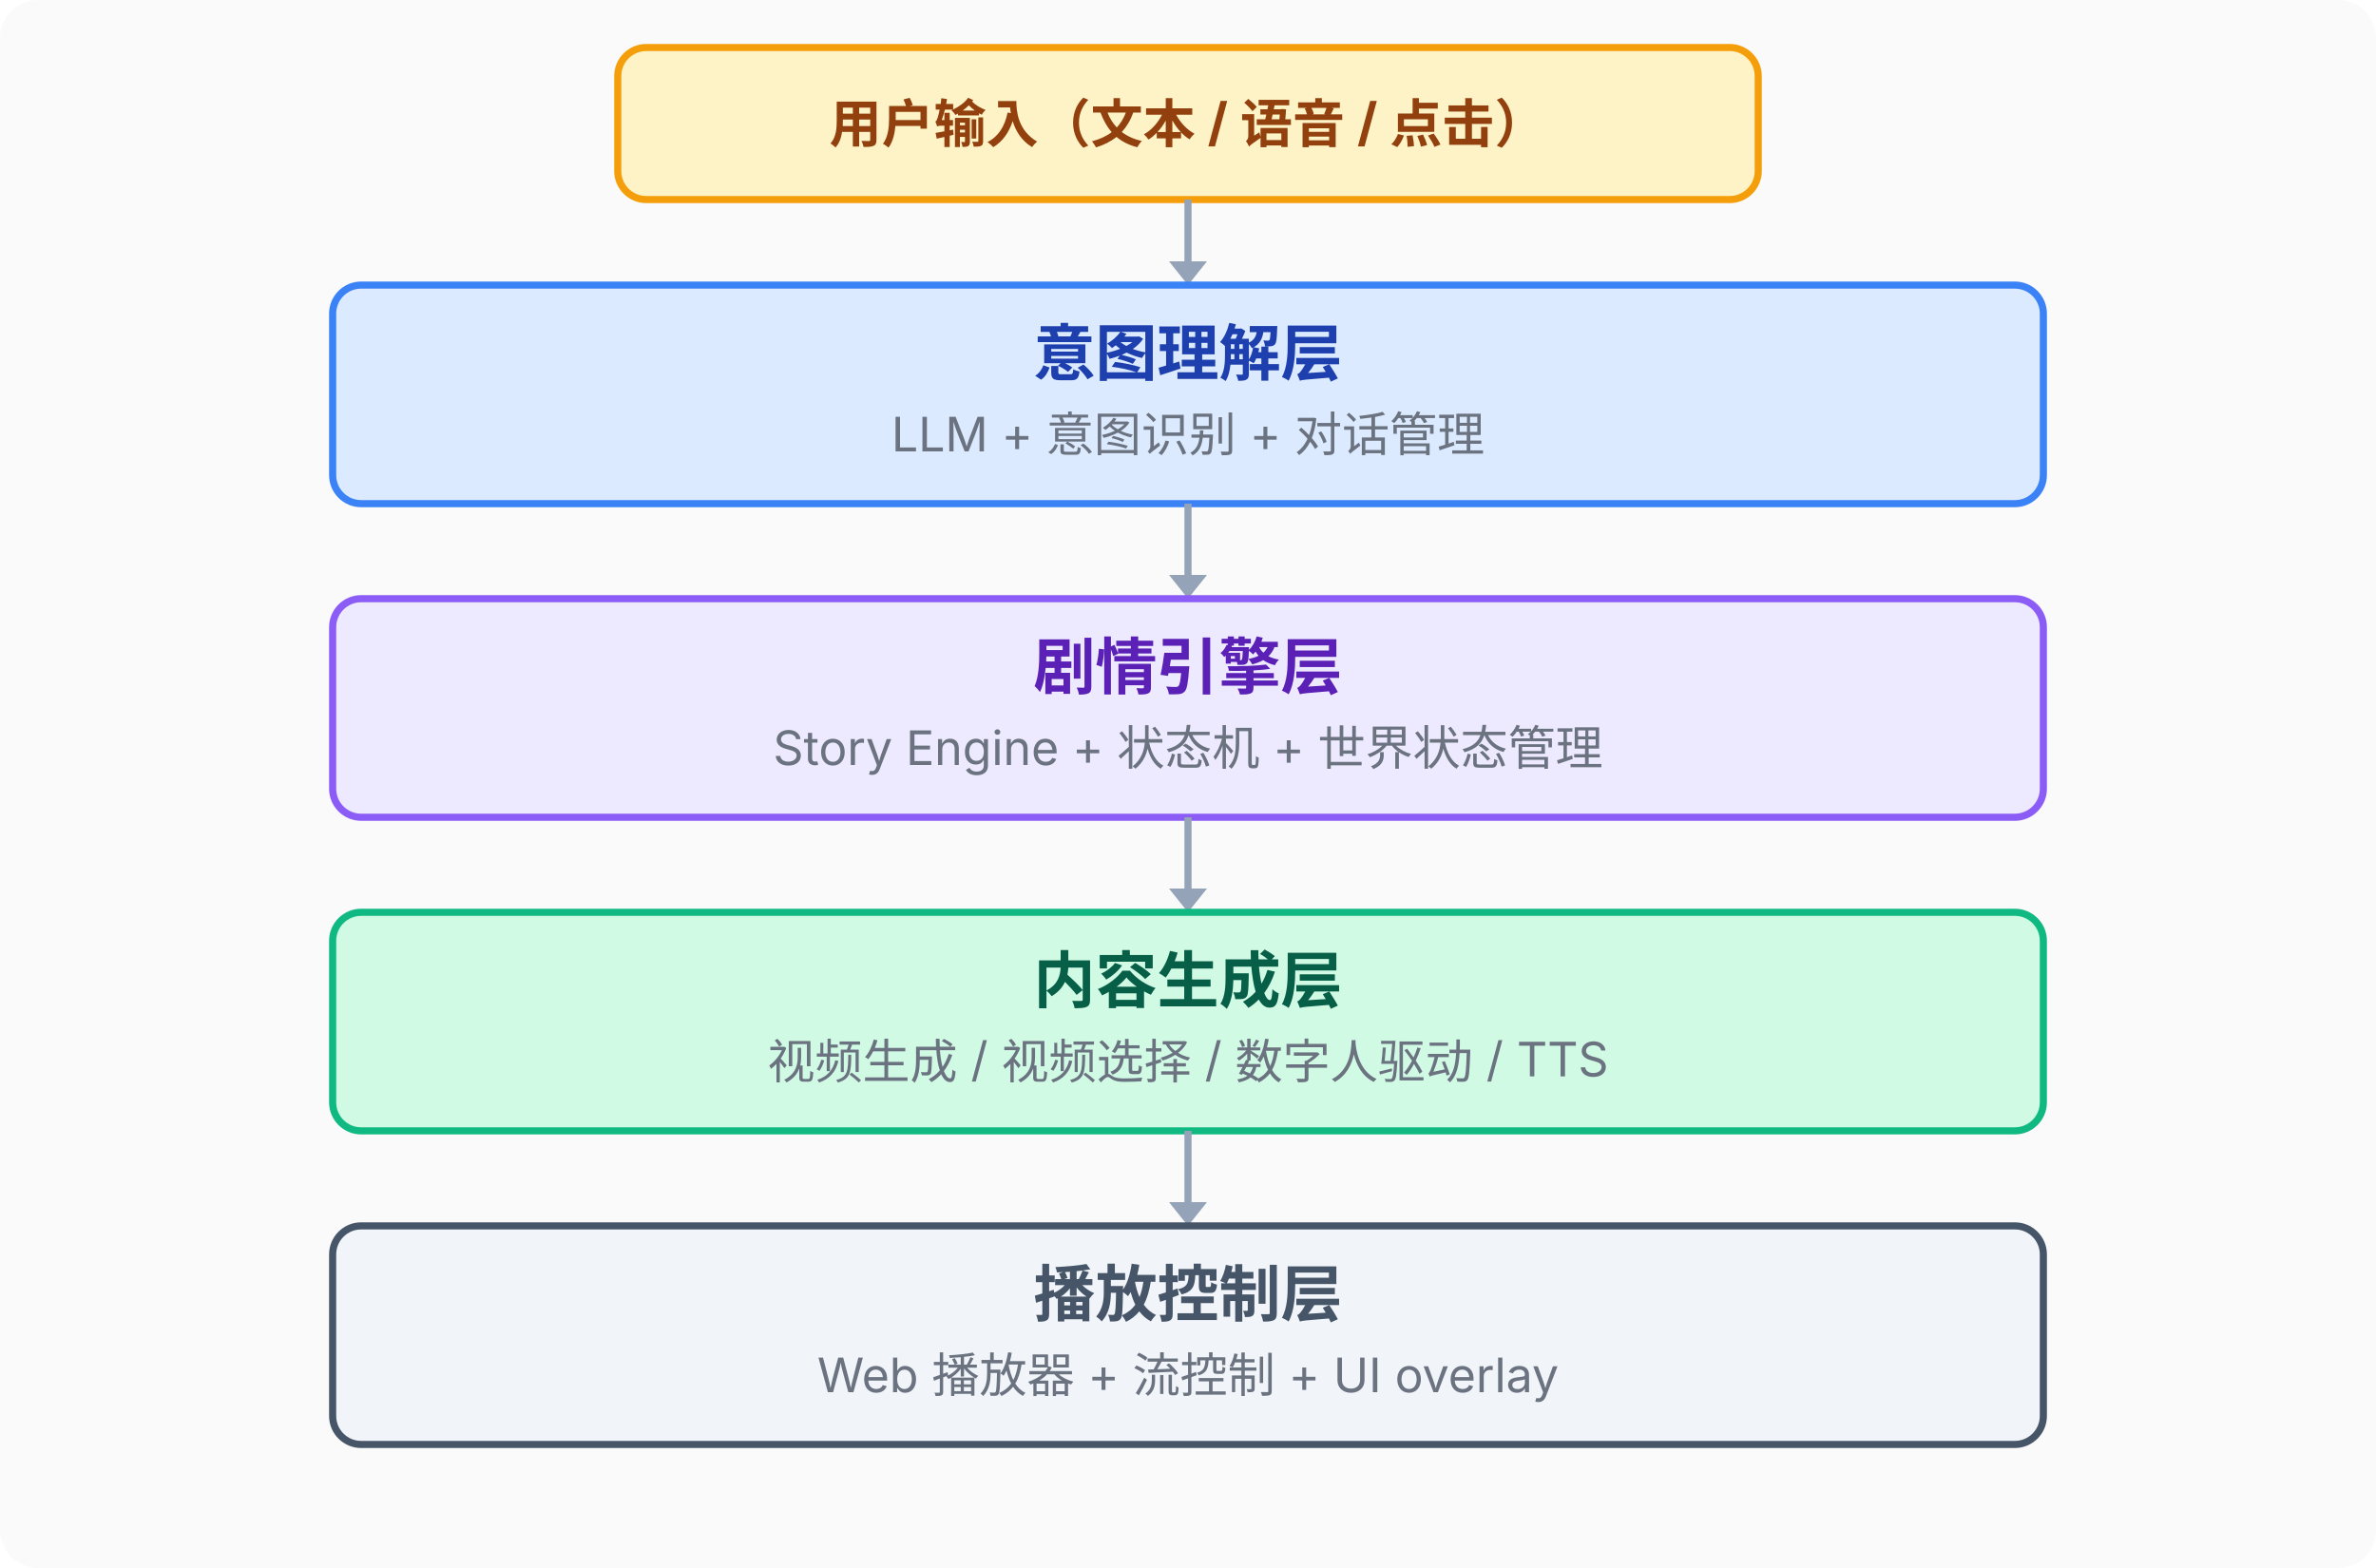
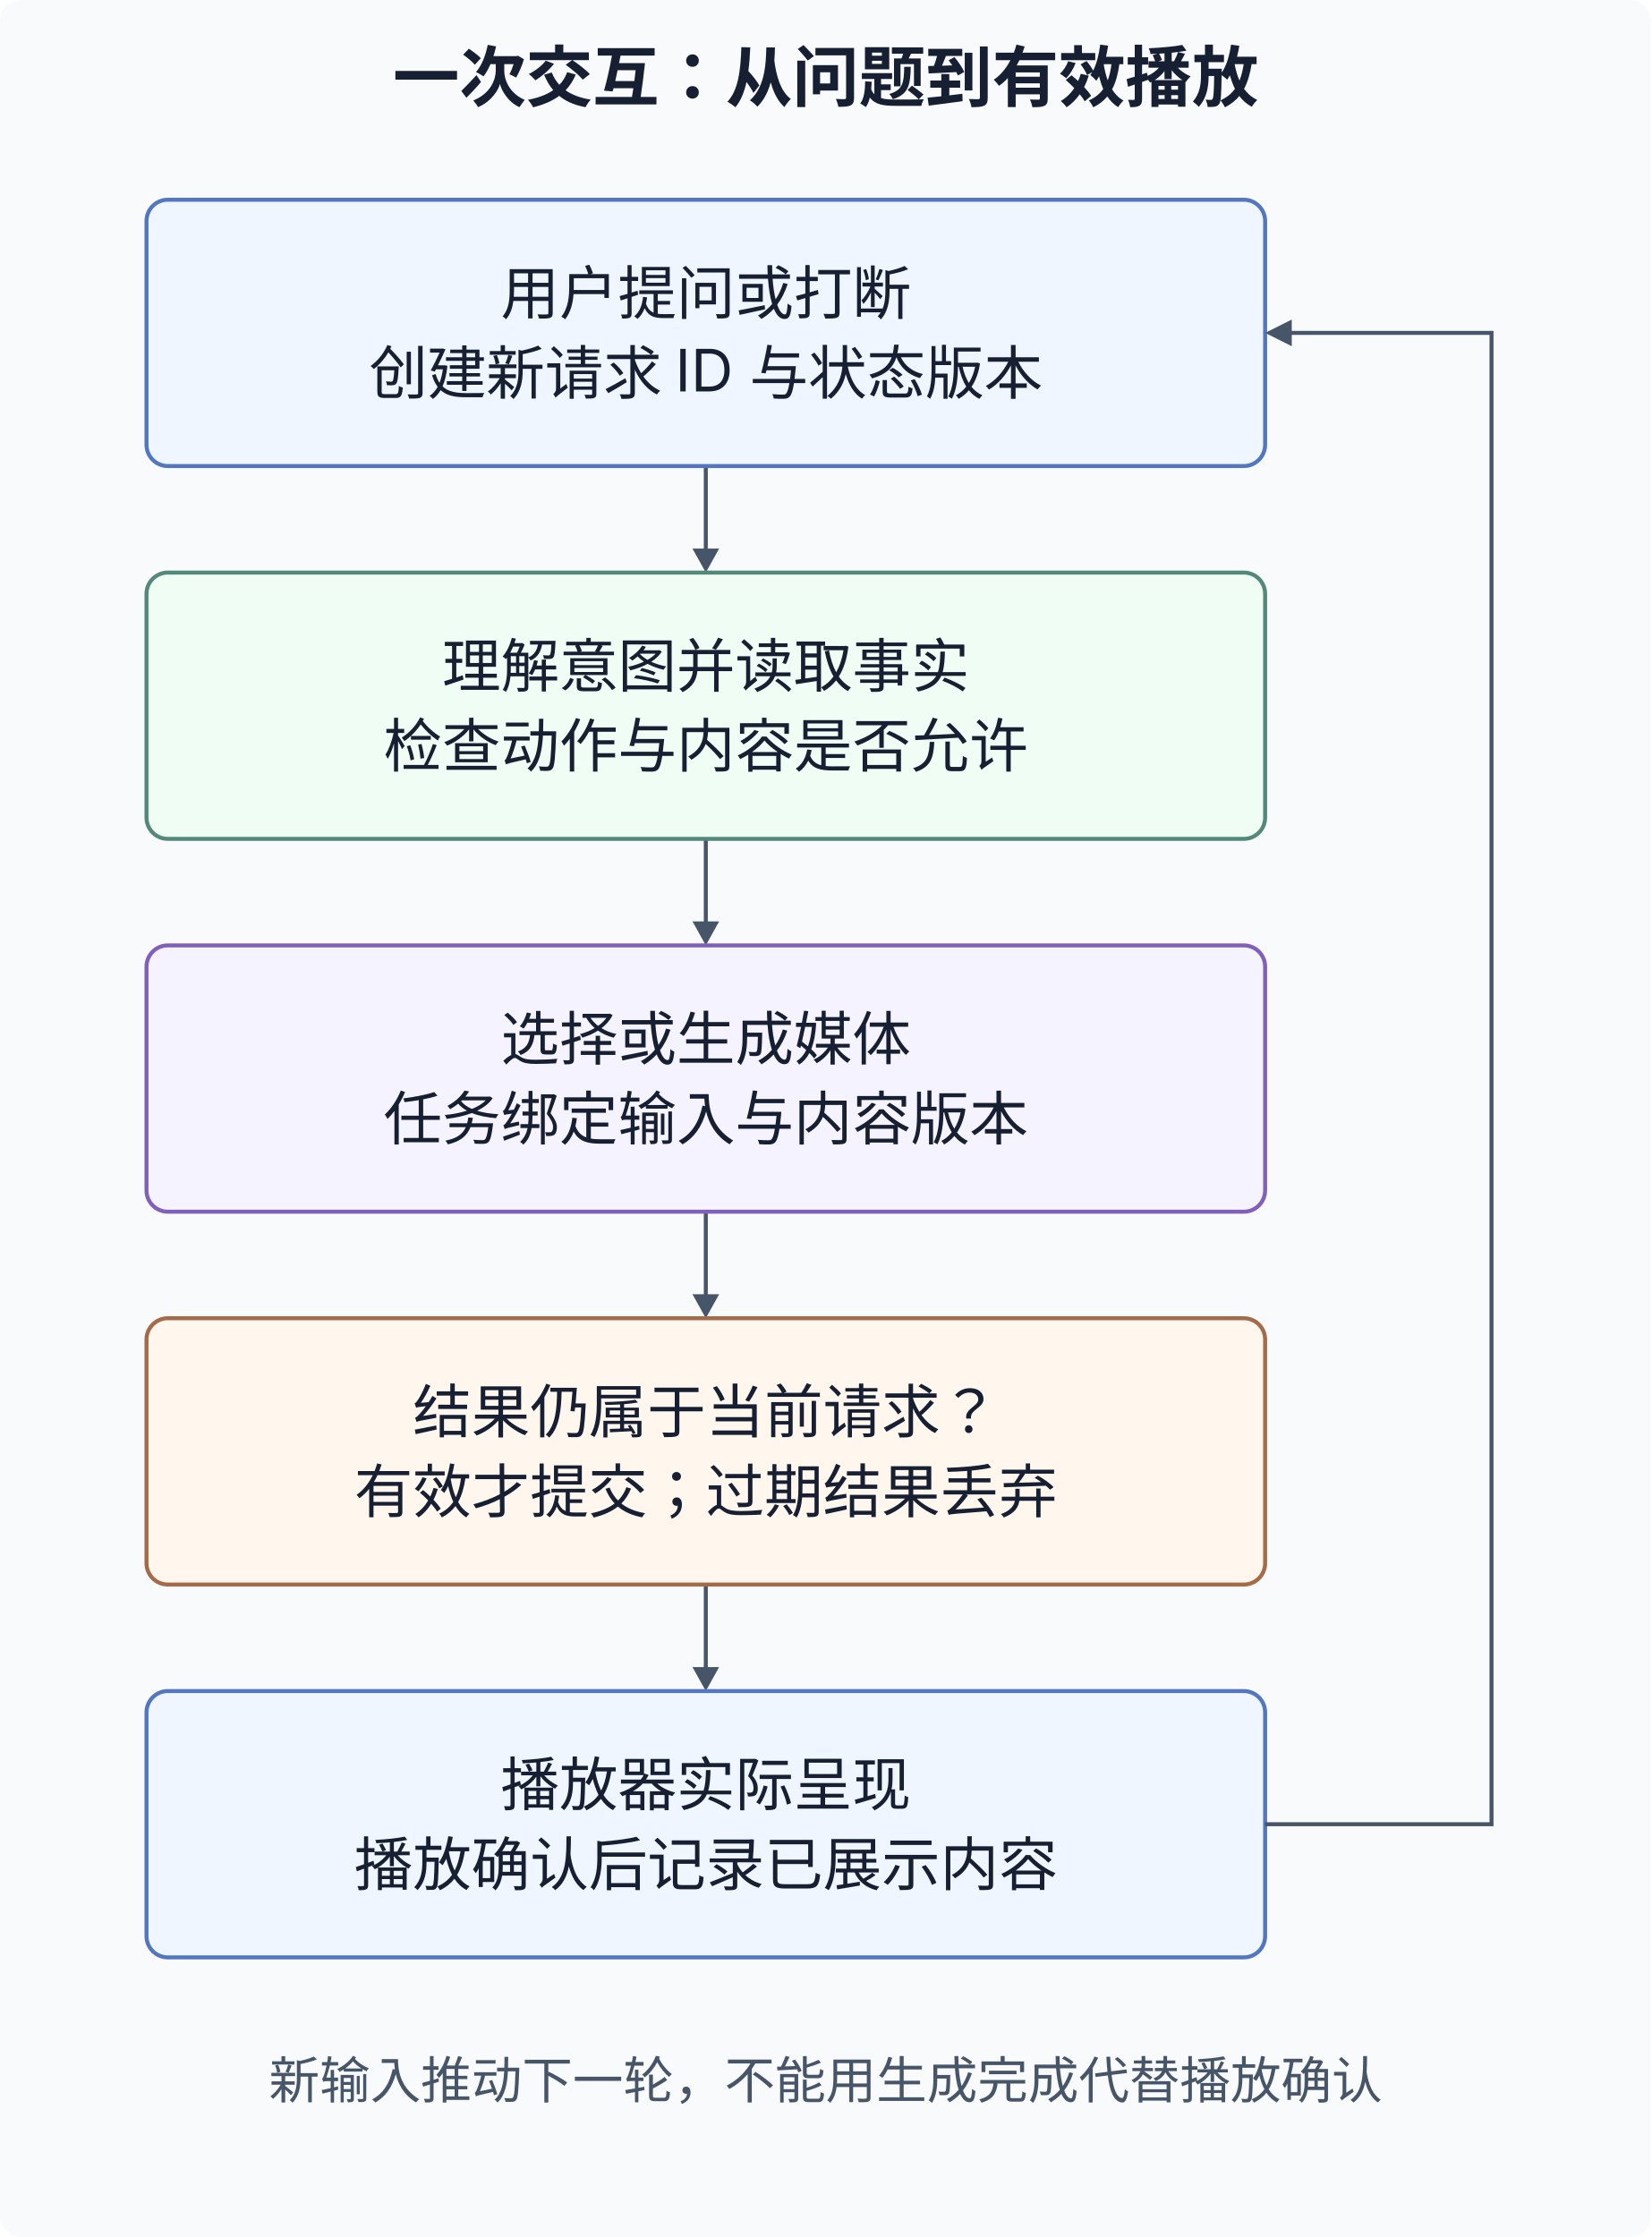
- <svg xmlns="http://www.w3.org/2000/svg" viewBox="0 0 500 330" font-family="system-ui, -apple-system, 'PingFang SC', sans-serif">
-   <rect width="500" height="330" fill="#FAFAFA" rx="8" />
-   <rect x="130" y="10" width="240" height="32" rx="6" fill="#FEF3C7" stroke="#F59E0B" stroke-width="1.5" />
-   <text x="250.0" y="30.0" text-anchor="middle" font-size="11" font-weight="bold" fill="#92400E">用户输入（文本 / 语音 / 点击）</text>
-   <line x1="250" y1="42" x2="250" y2="55" stroke="#94A3B8" stroke-width="1.5" />
-   <polygon points="246,55 250,60 254,55" fill="#94A3B8" />
-   <rect x="70" y="60" width="360" height="46" rx="6" fill="#DBEAFE" stroke="#3B82F6" stroke-width="1.5" />
-   <text x="250" y="79" text-anchor="middle" font-size="13" font-weight="bold" fill="#1E40AF">意图理解层</text>
-   <text x="250" y="95" text-anchor="middle" font-size="10" fill="#6B7280">LLM + 意图识别 + 对话管理</text>
-   <line x1="250" y1="106" x2="250" y2="121" stroke="#94A3B8" stroke-width="1.5" />
-   <polygon points="246,121 250,126 254,121" fill="#94A3B8" />
-   <rect x="70" y="126" width="360" height="46" rx="6" fill="#EDE9FE" stroke="#8B5CF6" stroke-width="1.5" />
-   <text x="250" y="145" text-anchor="middle" font-size="13" font-weight="bold" fill="#5B21B6">剧情引擎层</text>
-   <text x="250" y="161" text-anchor="middle" font-size="10" fill="#6B7280">Story Engine + 状态机 + 世界状态管理</text>
-   <line x1="250" y1="172" x2="250" y2="187" stroke="#94A3B8" stroke-width="1.5" />
-   <polygon points="246,187 250,192 254,187" fill="#94A3B8" />
-   <rect x="70" y="192" width="360" height="46" rx="6" fill="#D1FAE5" stroke="#10B981" stroke-width="1.5" />
-   <text x="250" y="211" text-anchor="middle" font-size="13" font-weight="bold" fill="#065F46">内容生成层</text>
-   <text x="250" y="227" text-anchor="middle" font-size="10" fill="#6B7280">视频生成 / 视频选择 / 数字人驱动 / TTS</text>
-   <line x1="250" y1="238" x2="250" y2="253" stroke="#94A3B8" stroke-width="1.5" />
-   <polygon points="246,253 250,258 254,253" fill="#94A3B8" />
-   <rect x="70" y="258" width="360" height="46" rx="6" fill="#F1F5F9" stroke="#475569" stroke-width="1.5" />
-   <text x="250" y="277" text-anchor="middle" font-size="13" font-weight="bold" fill="#475569">播放控制层</text>
-   <text x="250" y="293" text-anchor="middle" font-size="10" fill="#6B7280">Web 播放器 + 流控制 + UI overlay</text>
+ <svg xmlns="http://www.w3.org/2000/svg" width="620" height="840" viewBox="0 0 620 840" font-family="system-ui, -apple-system, 'PingFang SC', sans-serif">
+   <rect x="0" y="0" width="620" height="840" rx="8" fill="#f8fafc" />
+   <text x="310" y="38" text-anchor="middle" font-size="25" font-weight="700" fill="#172033">一次交互：从问题到有效播放</text>
+   <path d="M265 175V207" fill="none" stroke="#475569" stroke-width="1.5" />
+   <polygon points="265,215 260,206 270,206" fill="#475569" />
+   <path d="M265 315V347" fill="none" stroke="#475569" stroke-width="1.5" />
+   <polygon points="265,355 260,346 270,346" fill="#475569" />
+   <path d="M265 455V487" fill="none" stroke="#475569" stroke-width="1.5" />
+   <polygon points="265,495 260,486 270,486" fill="#475569" />
+   <path d="M265 595V627" fill="none" stroke="#475569" stroke-width="1.5" />
+   <polygon points="265,635 260,626 270,626" fill="#475569" />
+   <rect x="55" y="75" width="420" height="100" rx="8" fill="#eff6ff" stroke="#5276bf" stroke-width="1.5" />
+   <text x="265.0" y="118.0" text-anchor="middle" font-size="22" fill="#172033">用户提问或打断</text>
+   <text x="265.0" y="148.0" text-anchor="middle" font-size="22" fill="#172033">创建新请求 ID 与状态版本</text>
+   <rect x="55" y="215" width="420" height="100" rx="8" fill="#f0fdf4" stroke="#548878" stroke-width="1.5" />
+   <text x="265.0" y="258.0" text-anchor="middle" font-size="22" fill="#172033">理解意图并读取事实</text>
+   <text x="265.0" y="288.0" text-anchor="middle" font-size="22" fill="#172033">检查动作与内容是否允许</text>
+   <rect x="55" y="355" width="420" height="100" rx="8" fill="#f5f3ff" stroke="#8060ba" stroke-width="1.5" />
+   <text x="265.0" y="398.0" text-anchor="middle" font-size="22" fill="#172033">选择或生成媒体</text>
+   <text x="265.0" y="428.0" text-anchor="middle" font-size="22" fill="#172033">任务绑定输入与内容版本</text>
+   <rect x="55" y="495" width="420" height="100" rx="8" fill="#fff7ed" stroke="#a56b49" stroke-width="1.5" />
+   <text x="265.0" y="538.0" text-anchor="middle" font-size="22" fill="#172033">结果仍属于当前请求？</text>
+   <text x="265.0" y="568.0" text-anchor="middle" font-size="22" fill="#172033">有效才提交；过期结果丢弃</text>
+   <rect x="55" y="635" width="420" height="100" rx="8" fill="#eff6ff" stroke="#5276bf" stroke-width="1.5" />
+   <text x="265.0" y="678.0" text-anchor="middle" font-size="22" fill="#172033">播放器实际呈现</text>
+   <text x="265.0" y="708.0" text-anchor="middle" font-size="22" fill="#172033">播放确认后记录已展示内容</text>
+   <path d="M475 685H560V125H484" fill="none" stroke="#475569" stroke-width="1.5" />
+   <polygon points="475,125 485,120 485,130" fill="#475569" />
+   <text x="310" y="788" text-anchor="middle" font-size="19" fill="#475569">新输入推动下一轮，不能用生成完成代替播放确认</text>
</svg>
